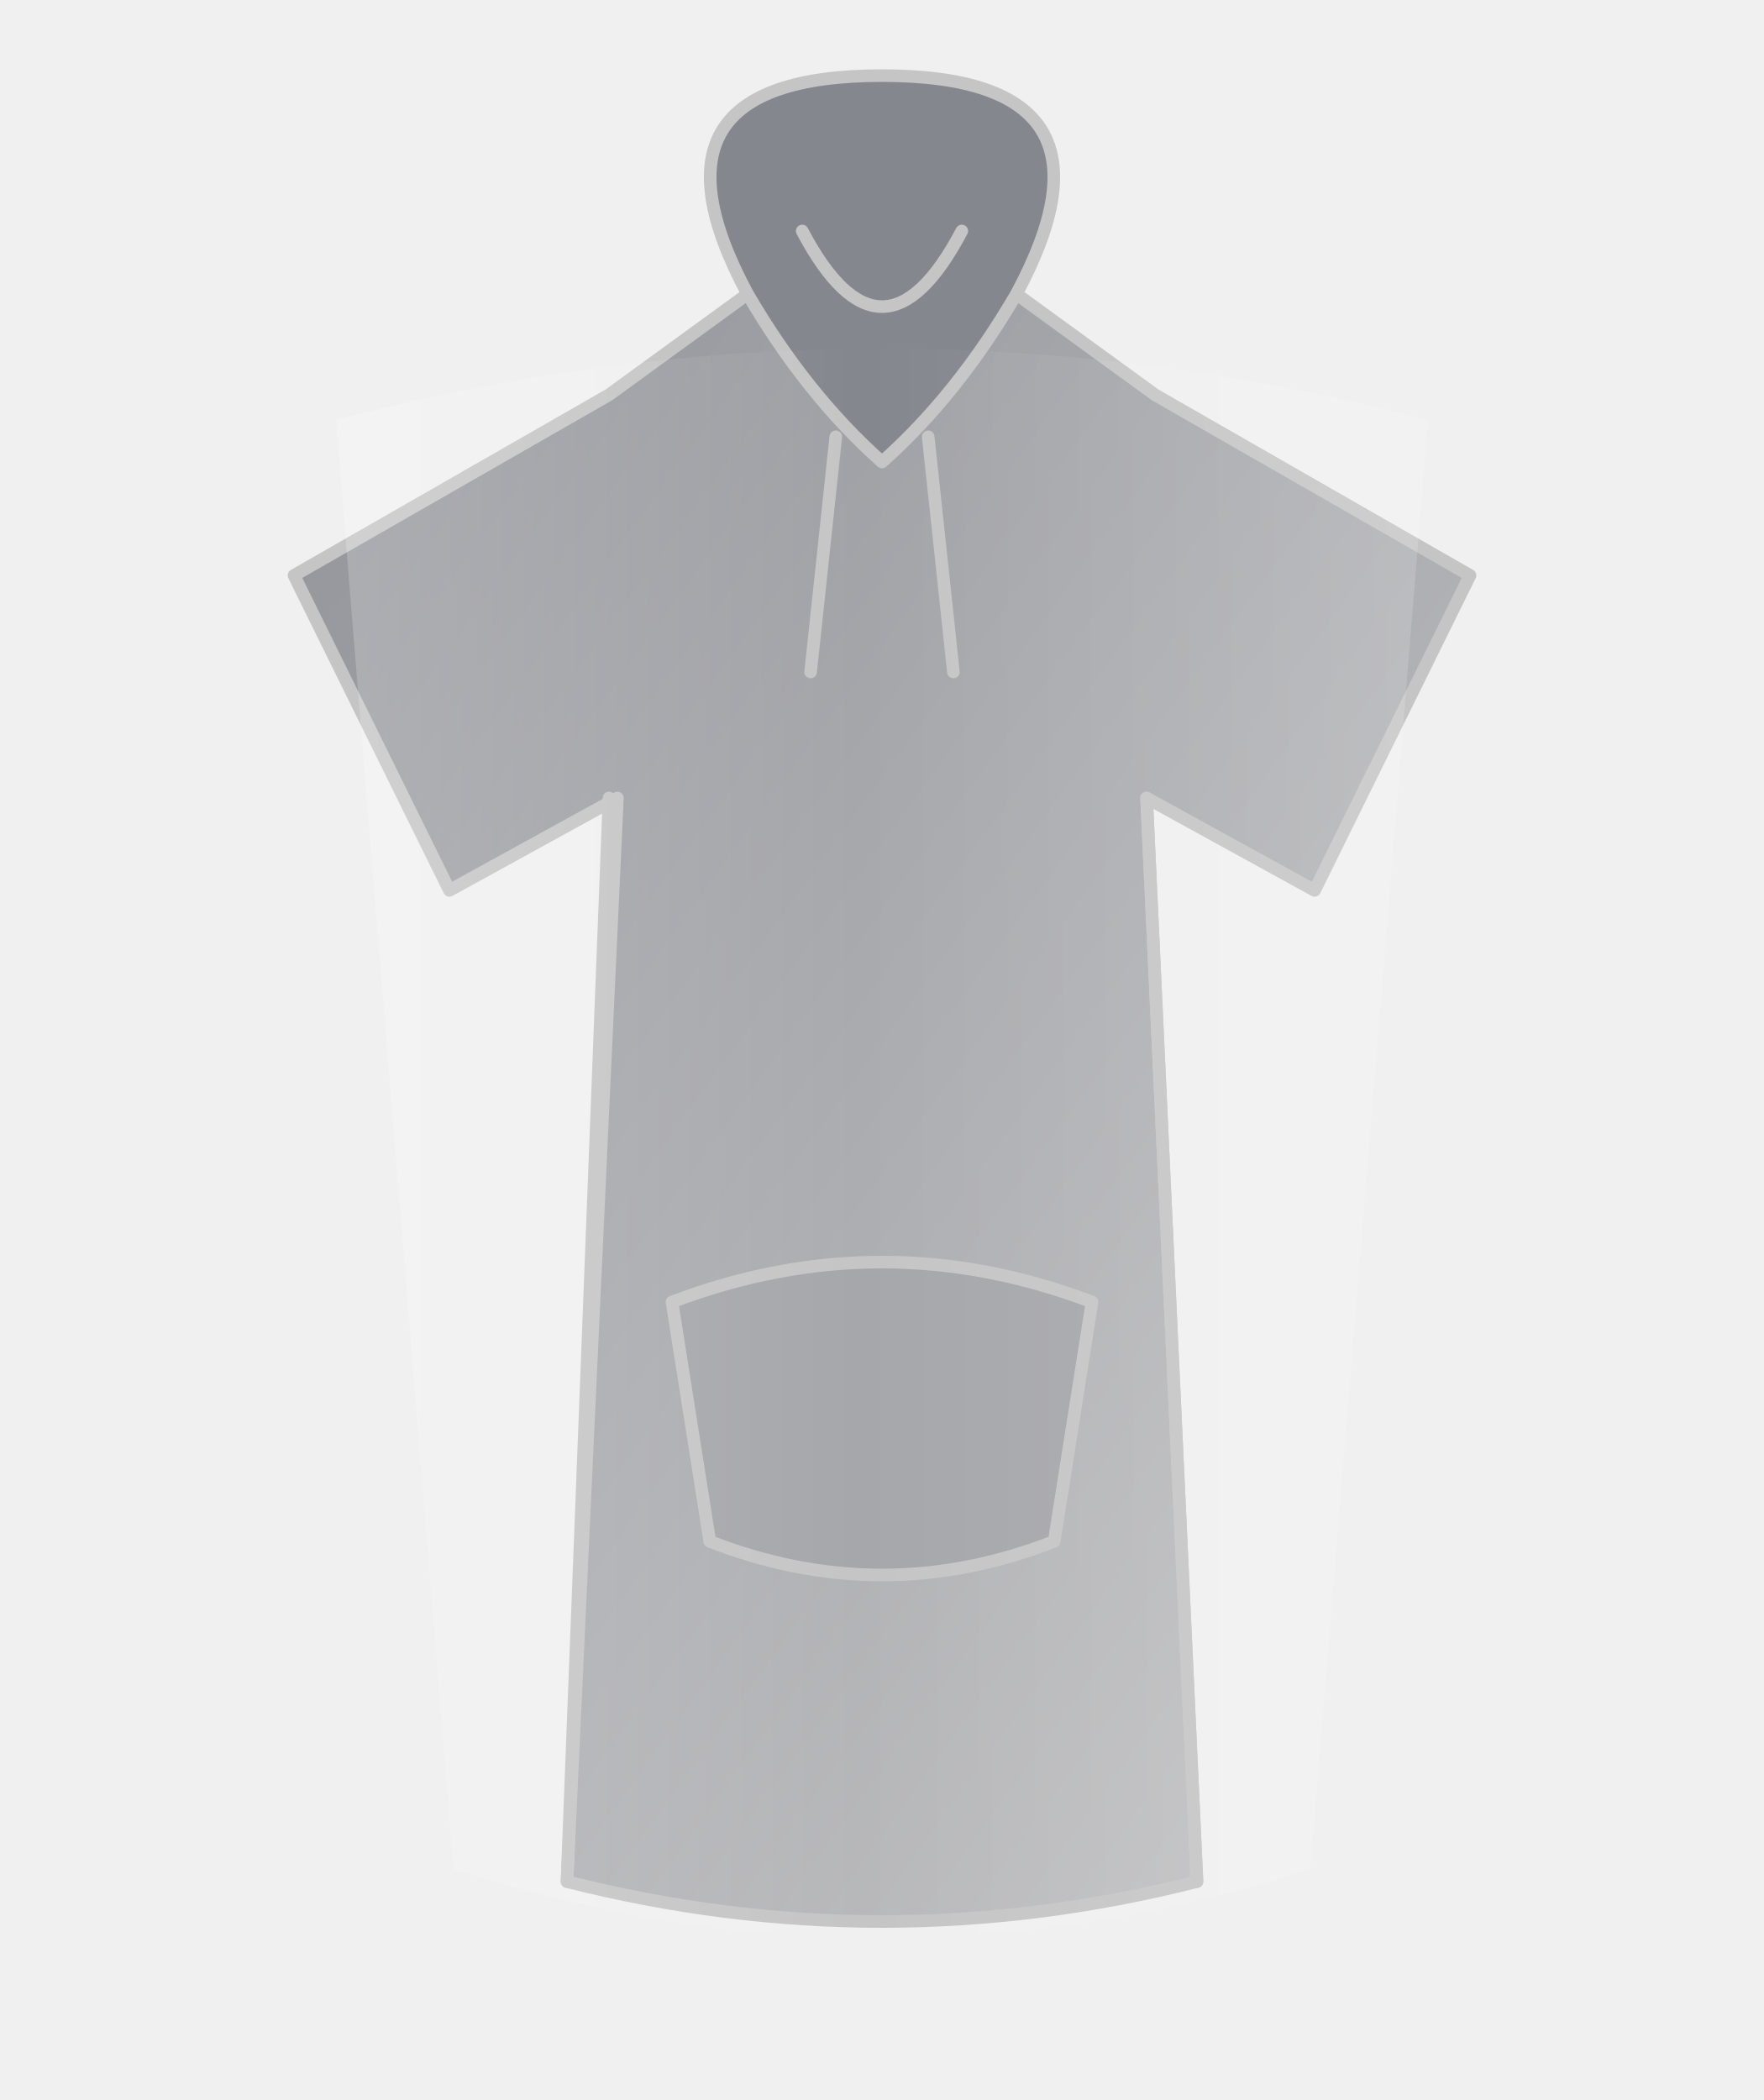
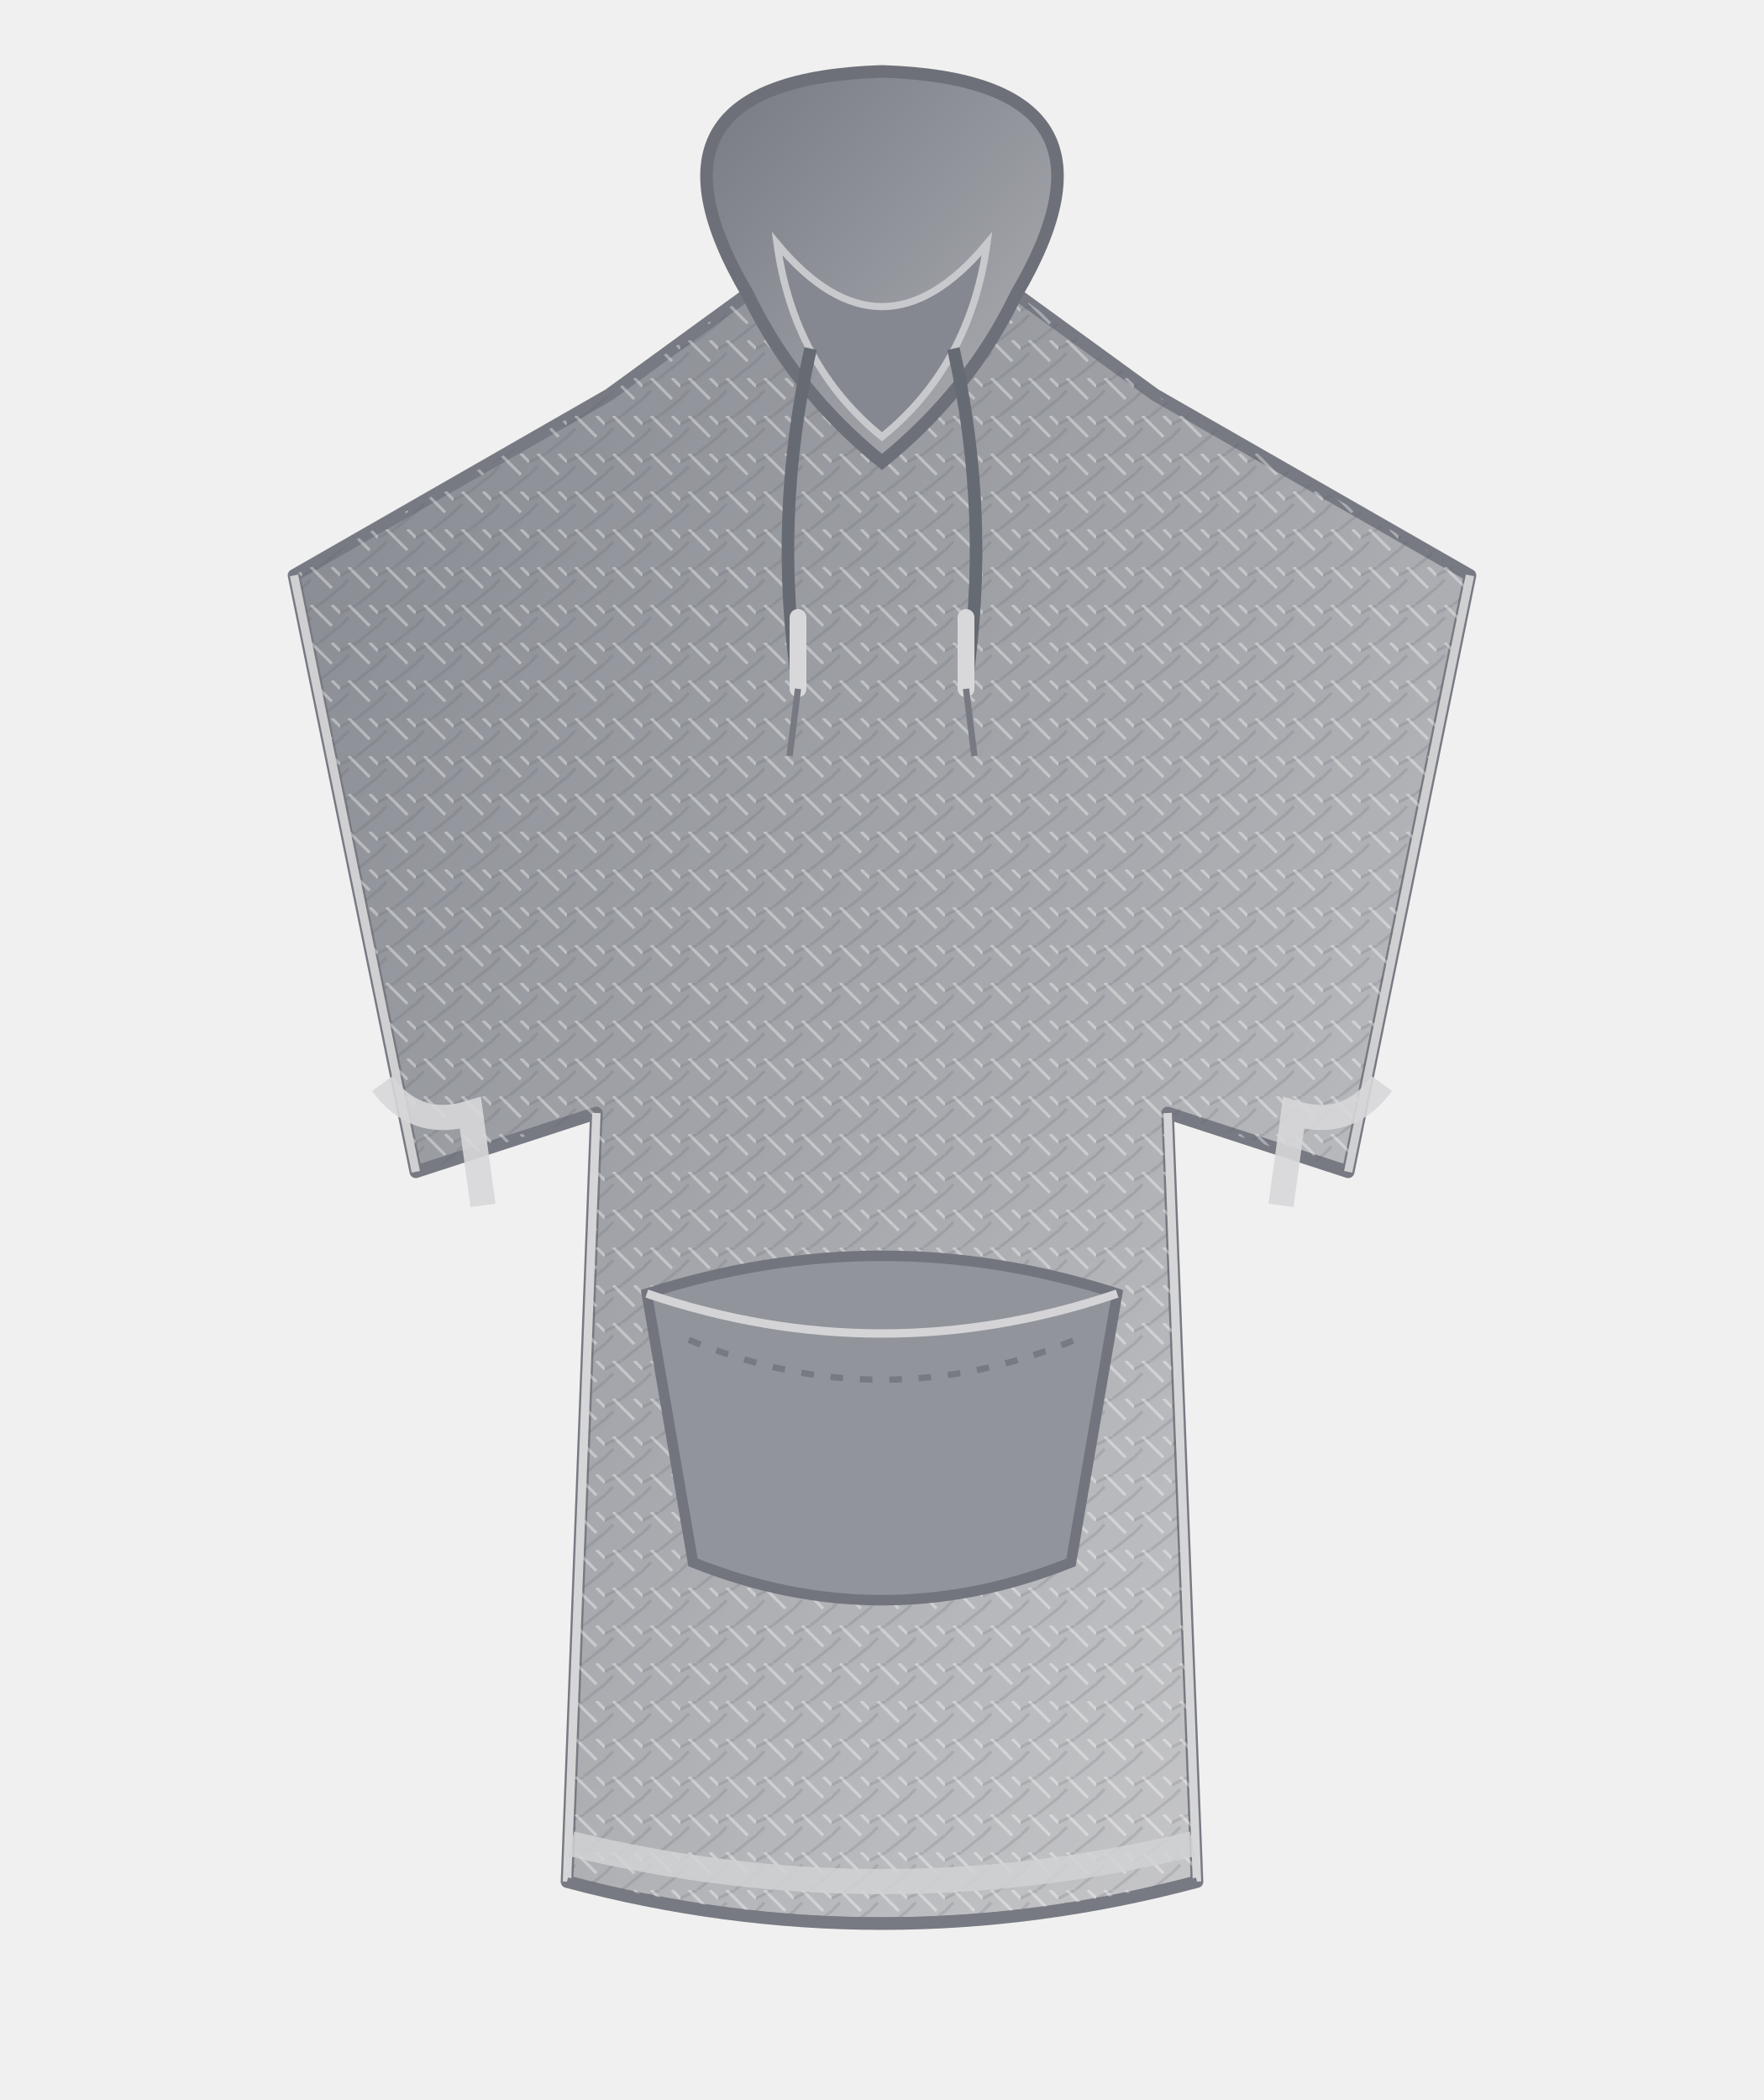
<svg xmlns="http://www.w3.org/2000/svg" width="420" height="500" viewBox="0 0 420 500">
  <defs>
-     <linearGradient id="fabric" x1="0" y1="0" x2="1" y2="1">
-       <stop offset="0" stop-color="#92949a" />
-       <stop offset="1" stop-color="#c5c5c6" />
+     <linearGradient id="fleece" x1="0" y1="0" x2="1" y2="1">
+       <stop stop-color="#85888f" />
+       <stop offset=".52" stop-color="#a7a9ae" />
+       <stop offset="1" stop-color="#d0d0d1" />
    </linearGradient>
-     <linearGradient id="shine" x1="0" y1="0" x2="1" y2="0">
-       <stop offset="0" stop-color="#fff" stop-opacity=".20" />
-       <stop offset=".48" stop-color="#fff" stop-opacity="0" />
-       <stop offset="1" stop-color="#fff" stop-opacity=".16" />
+     <linearGradient id="hood" x1="0" y1="0" x2="1" y2="1">
+       <stop stop-color="#777a82" />
+       <stop offset="1" stop-color="#aeb0b5" />
    </linearGradient>
+     <pattern id="heather" width="9" height="9" patternUnits="userSpaceOnUse">
+       <path d="M0 2 4 0M4 9 9 5M-2 7 2 3" stroke="#5d6068" stroke-width=".7" opacity=".18" />
+       <path d="M2 0 7 5M7 0 9 2" stroke="#fff" stroke-width=".7" opacity=".36" />
+     </pattern>
  </defs>
-   <g stroke="#c5c5c6" stroke-width="3" stroke-linecap="round" stroke-linejoin="round" fill="url(#fabric)">
-     <path d="M145 94 L178 70 Q210 91 242 70 L275 94 L350 137 L313 212 L273 190 L285 448 Q210 467 135 448 L147 190 L107 212 L70 137 Z" />
-     <path d="M178 70 Q150 18 210 18 Q270 18 242 70 Q228 94 210 110 Q192 94 178 70Z" fill="#85878e" />
-     <path d="M191 55 Q210 91 229 55" fill="none" />
-     <path d="M199 104 L193 160 M221 104 L227 160" fill="none" />
-     <path d="M160 310 Q210 291 260 310 L251 367 Q210 383 169 367Z" fill="#a6a7ab" />
-     <path d="M145 190 L135 448 M273 190 L285 448" fill="none" />
-     <path d="M80 100 Q210 66 340 100 L312 445 Q210 478 108 445Z" fill="url(#shine)" stroke="none" />
-   </g>
+   <path d="M145 94 178 70Q210 91 242 70L275 94 350 137 321 279 278 265 285 448Q210 468 135 448L142 265 99 279 70 137Z" fill="url(#fleece)" stroke="#777a82" stroke-width="3" stroke-linejoin="round" />
+   <path d="M145 94 178 70Q210 91 242 70L275 94 350 137 321 279 278 265 285 448Q210 468 135 448L142 265 99 279 70 137Z" fill="url(#heather)" />
+   <path d="M178 70Q148 19 210 17Q272 19 242 70Q231 93 210 110Q189 93 178 70Z" fill="url(#hood)" stroke="#6d7078" stroke-width="3" />
+   <path d="M185 58Q210 88 235 58Q231 87 210 104Q189 87 185 58Z" fill="#858890" stroke="#c8c9cc" stroke-width="1.7" />
+   <path d="M193 83Q184 123 190 163M227 83Q236 123 230 163" fill="none" stroke="#666a72" stroke-width="3" />
+   <path d="M190 147 190 164M230 147 230 164" stroke="#d8d8da" stroke-width="4" stroke-linecap="round" />
+   <path d="M190 164 188 180M230 164 232 180" stroke="#777a82" stroke-width="1.5" />
+   <path d="M154 308Q210 290 266 308L255 372Q210 390 165 372Z" fill="#91949b" stroke="#72757d" stroke-width="2.5" />
+   <path d="M154 308Q210 327 266 308" fill="none" stroke="#d4d4d7" stroke-width="2" />
+   <path d="M164 319Q210 338 256 319" fill="none" stroke="#777a82" stroke-width="1.5" stroke-dasharray="3 4" />
+   <path d="M142 265 135 448M278 265 285 448" fill="none" stroke="#d6d6d8" stroke-width="2" />
+   <path d="M99 279 70 137M321 279 350 137" fill="none" stroke="#d0d0d3" stroke-width="2" />
+   <path d="M135 448Q210 467 285 448" fill="none" stroke="#777a82" stroke-width="2" />
+   <path d="M136 439Q210 457 284 439" fill="none" stroke="#d1d2d4" stroke-width="6" opacity=".85" />
+   <path d="M91 258Q99 269 112 265L115 287M329 258Q321 269 308 265L305 287" fill="none" stroke="#d7d7d9" stroke-width="6" opacity=".9" />
</svg>
